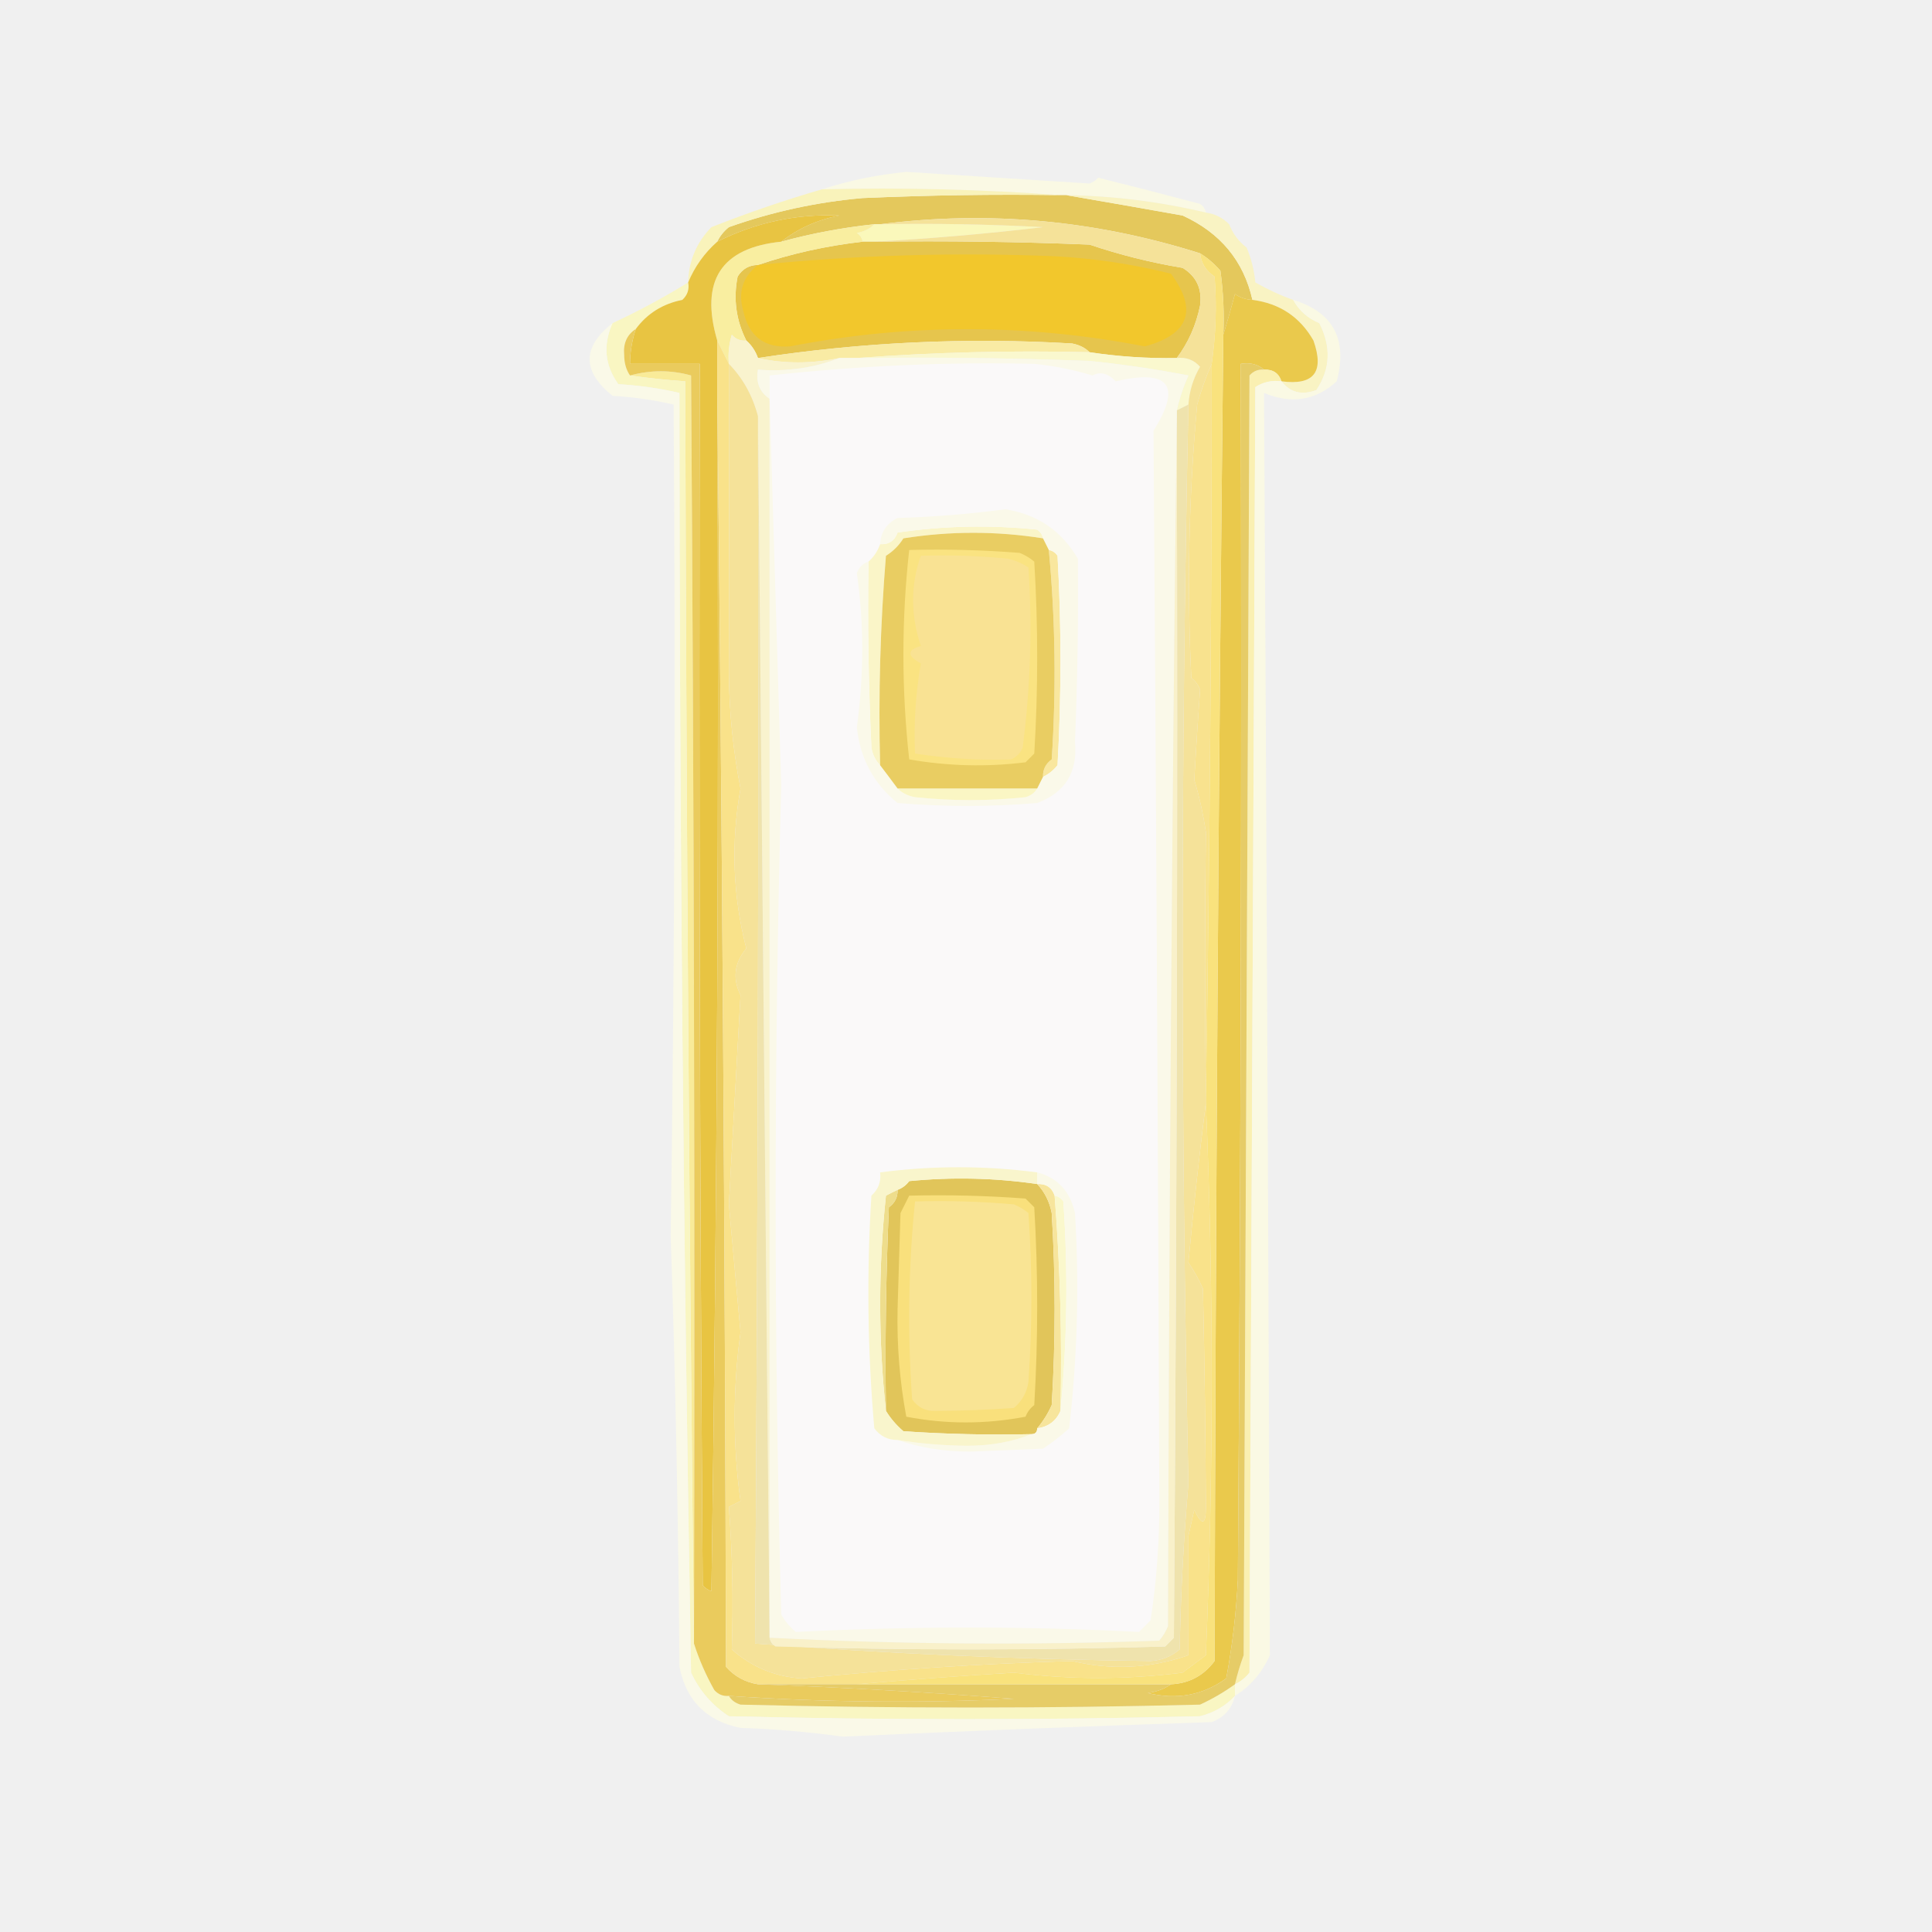
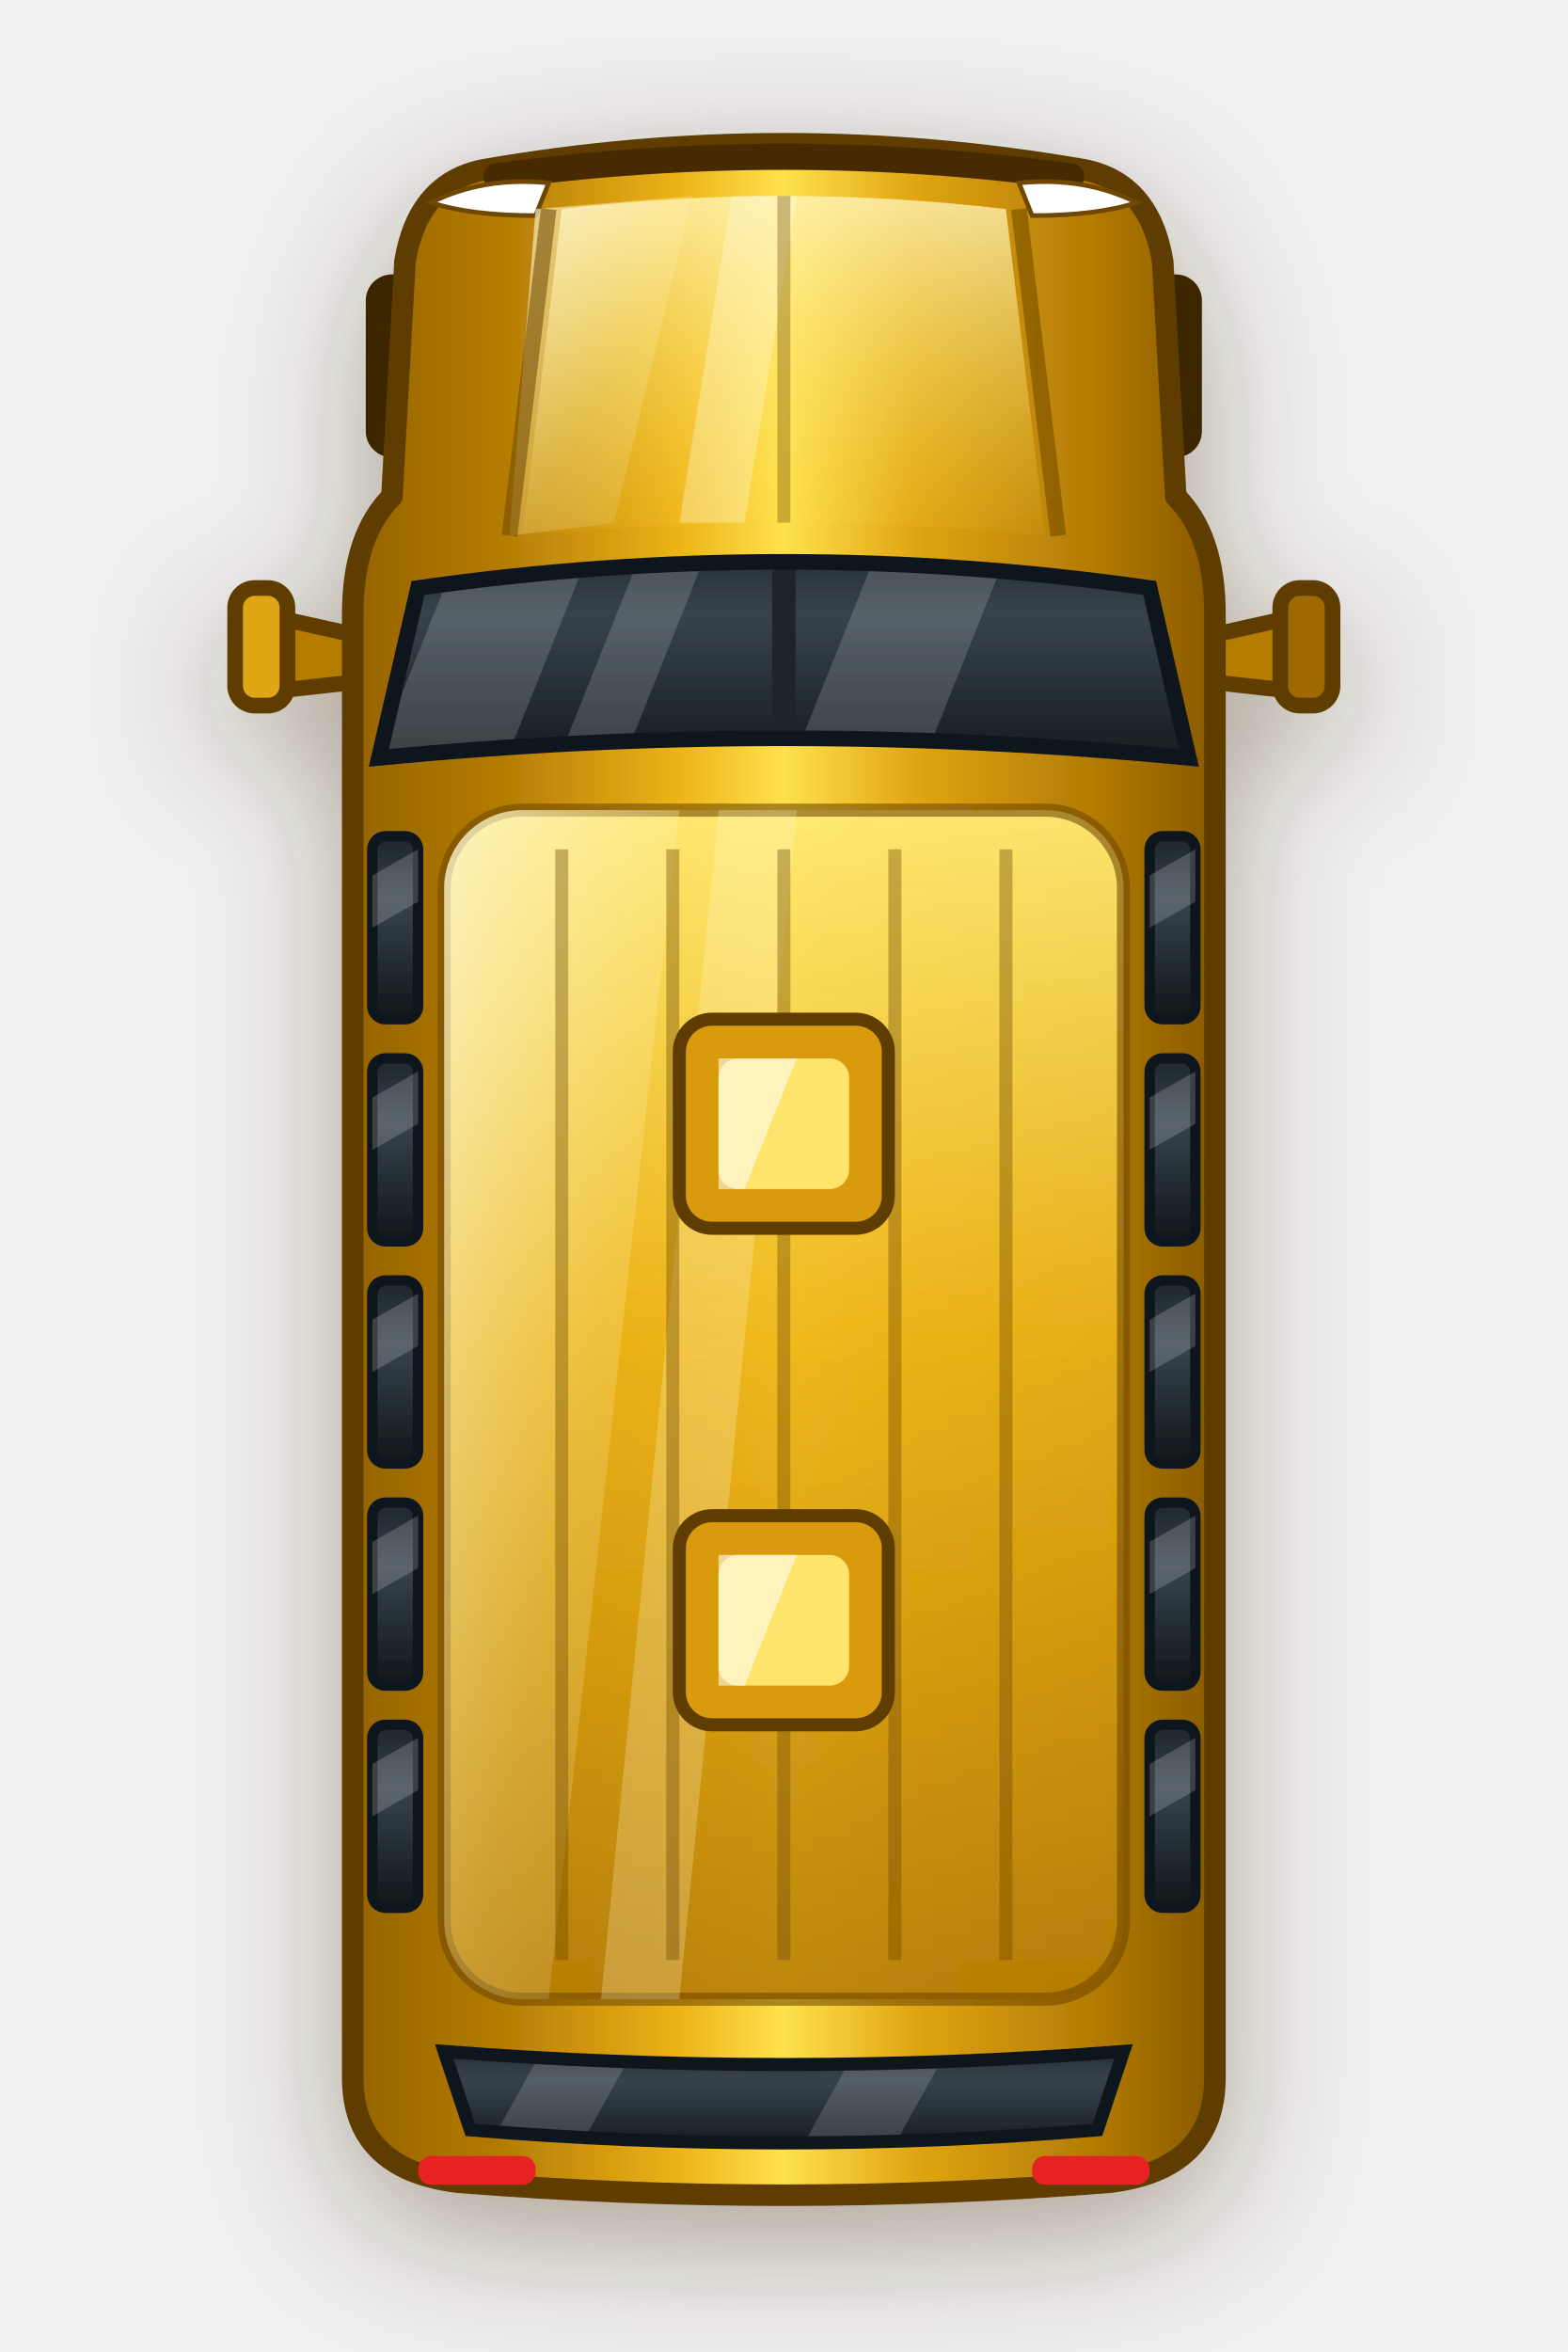
- <svg xmlns="http://www.w3.org/2000/svg" width="96mm" height="96mm" viewBox="0 0 96 96" version="1.1" id="svg1">
-   <defs id="defs1" />
-   <g id="layer1">
-     <g id="g2" style="clip-rule:evenodd;fill-rule:evenodd;image-rendering:optimizeQuality;shape-rendering:geometricPrecision;text-rendering:geometricPrecision" transform="matrix(0.2890371,0,0,0.2890371,-306.1466,-3.453955)">
-       <path style="opacity:1" fill="#faf9e4" d="m 1266.5,48.5 c -7.87,-1.875 -15.87,-2.875 -24,-3 -0.33,0 -0.67,0 -1,0 -13.49,-0.996 -27.16,-1.329 -41,-1 4.63,-1.508 9.46,-2.508 14.5,-3 10.47,0.678 20.97,1.344 31.5,2 0.59,-0.209 1.09,-0.543 1.5,-1 5.81,1.444 11.65,2.944 17.5,4.5 0.56,0.383 0.89,0.883 1,1.5 z" id="path2" />
+ <svg xmlns="http://www.w3.org/2000/svg" width="120" height="180" viewBox="0 0 120 180">
+   <defs>
+     <filter id="yellowDropShadow" x="-25%" y="-20%" width="150%" height="145%">
+       <feDropShadow dx="0" dy="3" stdDeviation="5" flood-color="#3D2602" flood-opacity="0.38" />
+     </filter>
+     <linearGradient id="bodyGrad" x1="0%" y1="0%" x2="100%" y2="0%">
+       <stop offset="0%" stop-color="#946303" />
+       <stop offset="18%" stop-color="#B57C05" />
+       <stop offset="38%" stop-color="#EDB418" />
+       <stop offset="50%" stop-color="#FFE14D" />
+       <stop offset="65%" stop-color="#E0A612" />
+       <stop offset="85%" stop-color="#B57C05" />
+       <stop offset="100%" stop-color="#875902" />
+     </linearGradient>
+     <linearGradient id="roofGrad" x1="0%" y1="0%" x2="0%" y2="100%">
+       <stop offset="0%" stop-color="#FFEA75" stop-opacity="0.94" />
+       <stop offset="45%" stop-color="#EDB418" stop-opacity="0.88" />
+       <stop offset="100%" stop-color="#B57C05" stop-opacity="0.9" />
+     </linearGradient>
+     <linearGradient id="creamGoldSheen" x1="0%" y1="0%" x2="100%" y2="100%">
+       <stop offset="0%" stop-color="#FFFBE0" stop-opacity="0.72" />
+       <stop offset="55%" stop-color="#FFF0A6" stop-opacity="0.25" />
+       <stop offset="100%" stop-color="#FFFFFF" stop-opacity="0" />
+     </linearGradient>
+     <linearGradient id="glassGrad" x1="0%" y1="0%" x2="0%" y2="100%">
+       <stop offset="0%" stop-color="#1E262C" />
+       <stop offset="35%" stop-color="#37434D" />
+       <stop offset="70%" stop-color="#222B32" />
+       <stop offset="100%" stop-color="#11161A" />
+     </linearGradient>
+     <linearGradient id="hoodHighlight" x1="0%" y1="0%" x2="0%" y2="100%">
+       <stop offset="0%" stop-color="#FFF5BD" stop-opacity="0.78" />
+       <stop offset="100%" stop-color="#FFE14D" stop-opacity="0.06" />
+     </linearGradient>
+     <clipPath id="frontGlassClip">
+       <path d="M 32 45 Q 60 41 88 45 L 91 58 Q 60 55 29 58 Z" />
+     </clipPath>
+     <clipPath id="rearGlassClip">
+       <path d="M 34 157 Q 60 159 86 157 L 84 163 Q 60 165 36 163 Z" />
+     </clipPath>
+     <clipPath id="roofClip">
+       <rect x="34" y="62" width="52" height="91" rx="6" />
+     </clipPath>
+   </defs>
+   <g filter="url(#yellowDropShadow)">
+     <g stroke="#5E3C02" stroke-width="1.2" fill="#B57C05">
+       <path d="M 29 49 L 20 47 L 20 53 L 29 52 Z" />
+       <rect x="18" y="45" width="4" height="9" rx="1.5" fill="#E0A612" />
+       <path d="M 91 49 L 100 47 L 100 53 L 91 52 Z" />
+       <rect x="98" y="45" width="4" height="9" rx="1.5" fill="#9E6A04" />
    </g>
-     <g id="g5" style="clip-rule:evenodd;fill-rule:evenodd;image-rendering:optimizeQuality;shape-rendering:geometricPrecision;text-rendering:geometricPrecision" transform="matrix(0.2890371,0,0,0.2890371,-306.1466,-3.453955)">
-       <path style="opacity:1" fill="#e4c85c" d="m 1241.5,45.5 c 0.33,0 0.67,0 1,0 6.55,1.124 13.21,2.291 20,3.5 6.5,2.976 10.5,7.809 12,14.5 -1.08,-0.039 -2.08,-0.373 -3,-1 -0.67,2.469 -1.33,4.802 -2,7 0.17,-3.682 0,-7.348 -0.5,-11 -1.04,-1.21 -2.21,-2.21 -3.5,-3 -18.08,-5.721 -36.42,-7.387 -55,-5 -0.33,0 -0.67,0 -1,0 -5.42,0.57 -10.76,1.57 -16,3 2.87,-2.261 6.2,-3.761 10,-4.5 -7.39,-0.308 -14.39,1.192 -21,4.5 0.45,-0.958 1.12,-1.792 2,-2.5 7.45,-2.646 15.11,-4.312 23,-5 11.33,-0.5 22.66,-0.666 34,-0.5 z" id="path5" />
+     <rect x="28" y="21" width="4" height="14" rx="2" fill="#3B2501" />
+     <rect x="88" y="21" width="4" height="14" rx="2" fill="#3B2501" />
+     <path d="       M 37 13       Q 60 9 83 13       Q 88 14 89 20       L 90 38       Q 93 41 93 47       L 93 159       Q 93 166 85 167       Q 60 169 35 167       Q 27 166 27 159       L 27 47       Q 27 41 30 38       L 31 20       Q 32 14 37 13       Z" fill="url(#bodyGrad)" stroke="#5E3C02" stroke-width="1.65" stroke-linejoin="round" />
+     <path d="M 38 13.5 Q 60 10.5 82 13.5" fill="none" stroke="#472C01" stroke-width="2" stroke-linecap="round" />
+     <path d="M 33 15.5 Q 37 13.5 42 14 L 41 16.5 Q 36 16.5 33 15.5 Z" fill="#FFFFFF" stroke="#6E4702" stroke-width="0.35" />
+     <path d="M 87 15.5 Q 83 13.5 78 14 L 79 16.5 Q 84 16.5 87 15.5 Z" fill="#FFFFFF" stroke="#6E4702" stroke-width="0.35" />
+     <path d="M 43 16 Q 60 14 77 16 L 80 41 Q 60 39 40 41 Z" fill="url(#hoodHighlight)" />
+     <polygon points="41,16 53,15 47,40 39,41" fill="url(#creamGoldSheen)" />
+     <polygon points="56,15 61,15 57,40 52,40" fill="#FFFCE6" fill-opacity="0.32" />
+     <path d="M 42 16 L 39 41" stroke="#6E4702" stroke-opacity="0.55" stroke-width="1.2" fill="none" />
+     <path d="M 78 16 L 81 41" stroke="#6E4702" stroke-opacity="0.55" stroke-width="1.2" fill="none" />
+     <line x1="60" y1="15" x2="60" y2="40" stroke="#6E4702" stroke-opacity="0.35" stroke-width="1" />
+     <g clip-path="url(#frontGlassClip)">
+       <rect x="28" y="40" width="64" height="20" fill="url(#glassGrad)" />
+       <polygon points="36,40 46,40 38,60 28,60" fill="#FFFFFF" fill-opacity="0.16" />
+       <polygon points="50,40 55,40 47,60 42,60" fill="#FFFFFF" fill-opacity="0.16" />
+       <polygon points="68,40 78,40 70,60 60,60" fill="#FFFFFF" fill-opacity="0.16" />
+       <line x1="60" y1="41" x2="60" y2="58" stroke="#1E262C" stroke-width="1.8" />
    </g>
-     <g id="g7" style="clip-rule:evenodd;fill-rule:evenodd;image-rendering:optimizeQuality;shape-rendering:geometricPrecision;text-rendering:geometricPrecision" transform="matrix(0.2890371,0,0,0.2890371,-306.1466,-3.453955)">
-       <path style="opacity:1" fill="#f9f3bb" d="m 1200.5,44.5 c 13.84,-0.329 27.51,0.004 41,1 -11.34,-0.167 -22.67,1e-4 -34,0.5 -7.89,0.688 -15.55,2.354 -23,5 -0.88,0.708 -1.55,1.542 -2,2.5 -2.21,1.955 -3.87,4.288 -5,7 0.09,-3.682 1.42,-6.849 4,-9.5 6.36,-2.509 12.7,-4.676 19,-6.5 z" id="path7" />
+     <path d="M 32 45 Q 60 41 88 45 L 91 58 Q 60 55 29 58 Z" fill="none" stroke="#11161A" stroke-width="1.2" />
+     <rect x="34" y="62" width="52" height="91" rx="6" fill="url(#roofGrad)" stroke="#6E4702" stroke-opacity="0.58" stroke-width="1" />
+     <g clip-path="url(#roofClip)">
+       <polygon points="34,62 52,62 42,153 34,153" fill="url(#creamGoldSheen)" />
+       <polygon points="55,62 61,62 52,153 46,153" fill="#FFF9D6" fill-opacity="0.25" />
    </g>
-     <g id="g8" style="clip-rule:evenodd;fill-rule:evenodd;image-rendering:optimizeQuality;shape-rendering:geometricPrecision;text-rendering:geometricPrecision" transform="matrix(0.2890371,0,0,0.2890371,-306.1466,-3.453955)">
-       <path style="opacity:1" fill="#faf8bb" d="m 1209.5,50.5 c 0.33,0 0.67,0 1,0 9.34,-0.167 18.67,2e-4 28,0.5 -9.68,1.141 -19.35,1.975 -29,2.5 -0.67,0 -1.33,0 -2,0 -0.11,-0.617 -0.44,-1.117 -1,-1.5 1.24,-0.232 2.24,-0.732 3,-1.5 z" id="path8" />
+     <g stroke="#6E4702" stroke-opacity="0.38" stroke-width="1">
+       <line x1="43" y1="65" x2="43" y2="150" />
+       <line x1="51.5" y1="65" x2="51.5" y2="150" />
+       <line x1="60" y1="65" x2="60" y2="150" />
+       <line x1="68.5" y1="65" x2="68.5" y2="150" />
+       <line x1="77" y1="65" x2="77" y2="150" />
    </g>
-     <g id="g14" style="clip-rule:evenodd;fill-rule:evenodd;image-rendering:optimizeQuality;shape-rendering:geometricPrecision;text-rendering:geometricPrecision" transform="matrix(0.2890371,0,0,0.2890371,-306.1466,-3.453955)">
-       <path style="opacity:1" fill="#e6c54d" d="m 1207.5,53.5 c 0.67,0 1.33,0 2,0 12.34,-0.167 24.67,1e-4 37,0.5 5.21,1.759 10.54,3.092 16,4 2.39,1.463 3.39,3.629 3,6.5 -0.68,3.339 -2.01,6.339 -4,9 -5.04,0.087 -10.04,-0.246 -15,-1 -0.76,-0.768 -1.76,-1.268 -3,-1.5 -18.12,-1.073 -36.12,-0.239 -54,2.5 -0.43,-1.21 -1.1,-2.209 -2,-3 -1.76,-3.477 -2.26,-7.143 -1.5,-11 0.82,-1.323 1.98,-1.989 3.5,-2 5.75,-1.952 11.75,-3.285 18,-4 z" id="path14" />
+     <rect x="52" y="78" width="16" height="16" rx="2.5" fill="#D99B0F" stroke="#5E3C02" stroke-width="1" />
+     <rect x="55" y="81" width="10" height="10" rx="1.5" fill="#FFEA75" fill-opacity="0.92" />
+     <polygon points="55,81 61,81 57,91 55,91" fill="#FFFDF0" fill-opacity="0.6" />
+     <rect x="52" y="116" width="16" height="16" rx="2.5" fill="#D99B0F" stroke="#5E3C02" stroke-width="1" />
+     <rect x="55" y="119" width="10" height="10" rx="1.5" fill="#FFEA75" fill-opacity="0.92" />
+     <polygon points="55,119 61,119 57,129 55,129" fill="#FFFDF0" fill-opacity="0.6" />
+     <g fill="url(#glassGrad)" stroke="#11161A" stroke-width="0.8">
+       <rect x="28.5" y="64" width="3.5" height="14" rx="1" />
+       <rect x="28.5" y="81" width="3.5" height="14" rx="1" />
+       <rect x="28.5" y="98" width="3.5" height="14" rx="1" />
+       <rect x="28.5" y="115" width="3.5" height="14" rx="1" />
+       <rect x="28.5" y="132" width="3.5" height="14" rx="1" />
    </g>
-     <g id="g15" style="clip-rule:evenodd;fill-rule:evenodd;image-rendering:optimizeQuality;shape-rendering:geometricPrecision;text-rendering:geometricPrecision" transform="matrix(0.2890371,0,0,0.2890371,-306.1466,-3.453955)">
-       <path style="opacity:1" fill="#f2c72c" d="m 1189.5,57.5 c 16.96,-1.699 33.96,-2.199 51,-1.5 6.77,0.358 13.43,1.358 20,3 4.63,6.254 3.13,10.421 -4.5,12.5 -20.33,-3.949 -40.66,-3.949 -61,0 -4.37,0.302 -7.03,-1.698 -8,-6 -0.98,-3.275 -0.15,-5.941 2.5,-8 z" id="path15" />
+     <g fill="#FFFFFF" fill-opacity="0.18">
+       <polygon points="28.5,67 32,65 32,69 28.5,71" />
+       <polygon points="28.5,84 32,82 32,86 28.5,88" />
+       <polygon points="28.5,101 32,99 32,103 28.5,105" />
+       <polygon points="28.5,118 32,116 32,120 28.5,122" />
+       <polygon points="28.5,135 32,133 32,137 28.5,139" />
    </g>
-     <g id="g20" style="clip-rule:evenodd;fill-rule:evenodd;image-rendering:optimizeQuality;shape-rendering:geometricPrecision;text-rendering:geometricPrecision" transform="matrix(0.2890371,0,0,0.2890371,-306.1466,-3.453955)">
-       <path style="opacity:1" fill="#f9eea0" d="m 1209.5,50.5 c -0.76,0.768 -1.76,1.268 -3,1.5 0.56,0.383 0.89,0.883 1,1.5 -6.25,0.715 -12.25,2.048 -18,4 -1.52,0.011 -2.68,0.677 -3.5,2 -0.76,3.857 -0.26,7.523 1.5,11 -1,0.086 -1.83,-0.248 -2.5,-1 -0.49,1.634 -0.66,3.301 -0.5,5 -0.67,-1.333 -1.33,-2.667 -2,-4 -3.01,-10.284 0.66,-15.95 11,-17 5.24,-1.43 10.58,-2.43 16,-3 z" id="path20" />
+     <g fill="url(#glassGrad)" stroke="#11161A" stroke-width="0.8">
+       <rect x="88" y="64" width="3.5" height="14" rx="1" />
+       <rect x="88" y="81" width="3.5" height="14" rx="1" />
+       <rect x="88" y="98" width="3.5" height="14" rx="1" />
+       <rect x="88" y="115" width="3.5" height="14" rx="1" />
+       <rect x="88" y="132" width="3.5" height="14" rx="1" />
    </g>
-     <g id="g23" style="clip-rule:evenodd;fill-rule:evenodd;image-rendering:optimizeQuality;shape-rendering:geometricPrecision;text-rendering:geometricPrecision" transform="matrix(0.2890371,0,0,0.2890371,-306.1466,-3.453955)">
-       <path style="opacity:1" fill="#f9f3c3" d="m 1242.5,45.5 c 8.13,0.125 16.13,1.125 24,3 1.54,0.203 2.88,0.87 4,2 0.65,1.649 1.65,2.982 3,4 0.81,1.923 1.31,3.923 1.5,6 2.17,1.232 4.33,2.232 6.5,3 1.01,1.839 2.51,3.172 4.5,4 2.07,4.047 1.91,7.88 -0.5,11.5 -2.49,0.941 -4.49,0.441 -6,-1.5 5.57,0.747 7.4,-1.587 5.5,-7 -2.31,-4.056 -5.81,-6.389 -10.5,-7 -1.5,-6.691 -5.5,-11.524 -12,-14.5 -6.79,-1.209 -13.45,-2.376 -20,-3.5 z" id="path23" />
+     <g fill="#FFFFFF" fill-opacity="0.18">
+       <polygon points="88,67 91.5,65 91.5,69 88,71" />
+       <polygon points="88,84 91.5,82 91.5,86 88,88" />
+       <polygon points="88,101 91.5,99 91.5,103 88,105" />
+       <polygon points="88,118 91.5,116 91.5,120 88,122" />
+       <polygon points="88,135 91.5,133 91.5,137 88,139" />
    </g>
-     <g id="g27" style="clip-rule:evenodd;fill-rule:evenodd;image-rendering:optimizeQuality;shape-rendering:geometricPrecision;text-rendering:geometricPrecision" transform="matrix(0.2890371,0,0,0.2890371,-306.1466,-3.453955)">
-       <path style="opacity:1" fill="#f9eba4" d="m 1246.5,72.5 c -13.51,-0.329 -26.84,0.004 -40,1 -1,0 -2,0 -3,0 -4.83,0.999 -9.49,0.999 -14,0 17.88,-2.739 35.88,-3.573 54,-2.5 1.24,0.232 2.24,0.732 3,1.5 z" id="path27" />
+     <g clip-path="url(#rearGlassClip)">
+       <rect x="33" y="156" width="54" height="9" fill="url(#glassGrad)" />
+       <polygon points="42,156 49,156 44,165 37,165" fill="#FFFFFF" fill-opacity="0.15" />
+       <polygon points="66,156 73,156 68,165 61,165" fill="#FFFFFF" fill-opacity="0.15" />
    </g>
-     <g id="g28" style="clip-rule:evenodd;fill-rule:evenodd;image-rendering:optimizeQuality;shape-rendering:geometricPrecision;text-rendering:geometricPrecision" transform="matrix(0.2890371,0,0,0.2890371,-306.1466,-3.453955)">
-       <path style="opacity:1" fill="#faf8ce" d="m 1206.5,73.5 c 13.16,-0.996 26.49,-1.329 40,-1 4.96,0.754 9.96,1.087 15,1 1.6,-0.188 2.94,0.312 4,1.5 -1.17,2.006 -1.84,4.173 -2,6.5 -0.67,0.333 -1.33,0.667 -2,1 0.46,-2.05 1.13,-4.05 2,-6 -5.63,-1.088 -11.29,-1.921 -17,-2.5 -13.33,-0.5 -26.66,-0.667 -40,-0.5 z" id="path28" />
-     </g>
-     <g id="g31" style="clip-rule:evenodd;fill-rule:evenodd;image-rendering:optimizeQuality;shape-rendering:geometricPrecision;text-rendering:geometricPrecision" transform="matrix(0.2890371,0,0,0.2890371,-306.1466,-3.453955)">
-       <path style="opacity:1" fill="#f9eb99" d="m 1178.5,294.5 c -0.83,-72.166 -1.33,-144.499 -1.5,-217 -3.26,-0.225 -6.42,-0.558 -9.5,-1 3.56,-0.966 7.06,-0.966 10.5,0 0.5,72.666 0.67,145.333 0.5,218 z" id="path31" />
-     </g>
-     <g id="g49" style="clip-rule:evenodd;fill-rule:evenodd;image-rendering:optimizeQuality;shape-rendering:geometricPrecision;text-rendering:geometricPrecision" transform="matrix(0.2890371,0,0,0.2890371,-306.1466,-3.453955)">
-       <path style="opacity:1" fill="#f9f6c2" d="m 1177.5,60.5 c 0.22,1.175 -0.11,2.175 -1,3 -3.37,0.679 -6.04,2.345 -8,5 -1.53,0.992 -2.19,2.492 -2,4.5 0.01,1.385 0.35,2.551 1,3.5 3.08,0.442 6.24,0.775 9.5,1 0.17,72.501 0.67,144.834 1.5,217 0.88,2.762 2.05,5.429 3.5,8 0.67,0.752 1.5,1.086 2.5,1 0.42,0.722 1.08,1.222 2,1.5 26.33,0.667 52.67,0.667 79,0 2.14,-0.985 4.14,-2.152 6,-3.5 0,0.667 0,1.333 0,2 -1.57,1.706 -3.57,2.873 -6,3.5 -27,0.667 -54,0.667 -81,0 -2.88,-1.884 -5.05,-4.384 -6.5,-7.5 -1.32,-73.276 -1.99,-146.61 -2,-220 -3.41,-0.793 -6.91,-1.293 -10.5,-1.5 -2.34,-3.231 -2.67,-6.731 -1,-10.5 4.45,-2.061 8.79,-4.395 13,-7 z" id="path49" />
-     </g>
-     <g id="g55" style="clip-rule:evenodd;fill-rule:evenodd;image-rendering:optimizeQuality;shape-rendering:geometricPrecision;text-rendering:geometricPrecision" transform="matrix(0.2890371,0,0,0.2890371,-306.1466,-3.453955)">
-       <path style="opacity:1" fill="#f8e28e" d="m 1267.5,74.5 c 0,41.963 -0.33,83.963 -1,126 -0.2,-15.233 -0.2,-30.399 0,-45.5 -0.46,-3.085 -1.12,-6.085 -2,-9 0.3,-5.137 0.63,-10.303 1,-15.5 -0.31,-0.808 -0.81,-1.475 -1.5,-2 -0.77,-15.691 -0.44,-31.357 1,-47 0.7,-2.504 1.53,-4.837 2.5,-7 z" id="path55" />
-     </g>
-     <g id="g79" style="clip-rule:evenodd;fill-rule:evenodd;image-rendering:optimizeQuality;shape-rendering:geometricPrecision;text-rendering:geometricPrecision" transform="matrix(0.2890371,0,0,0.2890371,-306.1466,-3.453955)">
-       <path style="opacity:1" fill="#e8c442" d="m 1193.5,53.5 c -10.34,1.05 -14.01,6.716 -11,17 0,3 0,6 0,9 0.33,68.67 0,137.337 -1,206 -0.59,-0.209 -1.09,-0.543 -1.5,-1 -0.5,-69.999 -0.67,-139.999 -0.5,-210 -4,0 -8,0 -12,0 0.02,-2.065 0.35,-4.065 1,-6 1.96,-2.655 4.63,-4.321 8,-5 0.89,-0.825 1.22,-1.825 1,-3 1.13,-2.712 2.79,-5.045 5,-7 6.61,-3.308 13.61,-4.808 21,-4.5 -3.8,0.739 -7.13,2.239 -10,4.5 z" id="path79" />
-     </g>
-     <g id="g113" style="clip-rule:evenodd;fill-rule:evenodd;image-rendering:optimizeQuality;shape-rendering:geometricPrecision;text-rendering:geometricPrecision" transform="matrix(0.2890371,0,0,0.2890371,-306.1466,-3.453955)">
-       <path style="opacity:1" fill="#eacb5d" d="m 1168.5,68.5 c -0.65,1.935 -0.98,3.935 -1,6 4,0 8,0 12,0 -0.17,70.001 0,140.001 0.5,210 0.41,0.457 0.91,0.791 1.5,1 1,-68.663 1.33,-137.33 1,-206 0.83,72.832 1.33,145.832 1.5,219 1.49,1.66 3.32,2.66 5.5,3 14.59,0.533 29.25,1.366 44,2.5 -16.36,0.773 -32.69,0.607 -49,-0.5 -1,0.086 -1.83,-0.248 -2.5,-1 -1.45,-2.571 -2.62,-5.238 -3.5,-8 0.17,-72.667 0,-145.334 -0.5,-218 -3.44,-0.966 -6.94,-0.966 -10.5,0 -0.65,-0.949 -0.99,-2.115 -1,-3.5 -0.19,-2.008 0.47,-3.508 2,-4.5 z" id="path113" />
-     </g>
-     <g id="g117" style="clip-rule:evenodd;fill-rule:evenodd;image-rendering:optimizeQuality;shape-rendering:geometricPrecision;text-rendering:geometricPrecision" transform="matrix(0.2890371,0,0,0.2890371,-306.1466,-3.453955)">
-       <path style="opacity:1" fill="#eac94c" d="m 1274.5,63.5 c 4.69,0.611 8.19,2.944 10.5,7 1.9,5.413 0.07,7.747 -5.5,7 -0.47,-1.406 -1.47,-2.073 -3,-2 -1.07,-0.934 -2.4,-1.268 -4,-1 0.17,69.667 0,139.334 -0.5,209 -0.28,5.716 -0.95,11.383 -2,17 -4.02,2.893 -8.52,3.726 -13.5,2.5 1.56,-0.21 2.89,-0.71 4,-1.5 3.12,-0.142 5.62,-1.476 7.5,-4 0.17,-76.168 0.67,-152.168 1.5,-228 0.67,-2.198 1.33,-4.531 2,-7 0.92,0.627 1.92,0.961 3,1 z" id="path117" />
-     </g>
-     <g id="g123" style="clip-rule:evenodd;fill-rule:evenodd;image-rendering:optimizeQuality;shape-rendering:geometricPrecision;text-rendering:geometricPrecision" transform="matrix(0.2890371,0,0,0.2890371,-306.1466,-3.453955)">
-       <path style="opacity:1" fill="#faf9e8" d="m 1164.5,67.5 c -1.67,3.769 -1.34,7.269 1,10.5 3.59,0.207 7.09,0.707 10.5,1.5 0.01,73.39 0.68,146.724 2,220 1.45,3.116 3.62,5.616 6.5,7.5 27,0.667 54,0.667 81,0 2.43,-0.627 4.43,-1.794 6,-3.5 -0.52,2.208 -1.86,3.708 -4,4.5 -21.23,0.708 -42.4,1.542 -63.5,2.5 -5.75,-0.81 -11.58,-1.31 -17.5,-1.5 -5.83,-1.167 -9.33,-4.667 -10.5,-10.5 -0.18,-24.709 -0.68,-49.376 -1.5,-74 0.67,-47.426 0.83,-95.093 0.5,-143 -3.41,-0.793 -6.91,-1.293 -10.5,-1.5 -5.25,-4.211 -5.25,-8.377 0,-12.5 z" id="path123" />
-     </g>
-     <g id="g125" style="clip-rule:evenodd;fill-rule:evenodd;image-rendering:optimizeQuality;shape-rendering:geometricPrecision;text-rendering:geometricPrecision" transform="matrix(0.2890371,0,0,0.2890371,-306.1466,-3.453955)">
-       <path style="opacity:1" fill="#f9e28a" d="m 1182.5,70.5 c 0.67,1.333 1.33,2.667 2,4 0.02,17.831 0.02,35.665 0,53.5 0.08,6.608 0.75,13.108 2,19.5 -1.66,9.294 -1.33,18.461 1,27.5 -2.07,2.513 -2.4,5.179 -1,8 -0.67,12 -1.33,24 -2,36 0.67,7.333 1.33,14.667 2,22 -1.33,9.667 -1.33,19.333 0,29 -0.67,0.333 -1.33,0.667 -2,1 0.61,7.985 0.78,16.152 0.5,24.5 3.41,3.028 7.41,4.695 12,5 15.46,-1.545 30.96,-2.545 46.5,-3 6.81,1.612 13.48,1.278 20,-1 0.02,-6.612 0.02,-13.445 0,-20.5 0.33,-1.5 0.67,-3 1,-4.5 1.34,2.821 2.01,2.654 2,-0.5 -0.06,-12.169 -0.22,-24.669 -0.5,-37.5 -0.71,-1.581 -1.54,-3.081 -2.5,-4.5 0.85,-9.185 1.85,-18.351 3,-27.5 1.33,31.539 1.33,63.206 0,95 -1.33,1 -2.67,2 -4,3 -9.67,1.227 -19.33,1.227 -29,0 -9.16,0.553 -18.16,1.22 -27,2 -5.67,0 -11.33,0 -17,0 -2.18,-0.34 -4.01,-1.34 -5.5,-3 -0.17,-73.168 -0.67,-146.168 -1.5,-219 0,-3 0,-6 0,-9 z" id="path125" />
-     </g>
-     <g id="g150" style="clip-rule:evenodd;fill-rule:evenodd;image-rendering:optimizeQuality;shape-rendering:geometricPrecision;text-rendering:geometricPrecision" transform="matrix(0.2890371,0,0,0.2890371,-306.1466,-3.453955)">
-       <path style="opacity:1" fill="#f9f3ce" d="m 1187.5,70.5 c 0.9,0.79 1.57,1.79 2,3 4.51,0.999 9.17,0.999 14,0 -4.38,1.71 -9.05,2.377 -14,2 -0.38,2.198 0.29,3.865 2,5 0,71 0,142 0,213 -0.67,-70 -1.33,-140 -2,-210 -0.93,-3.552 -2.6,-6.552 -5,-9 -0.16,-1.699 0.01,-3.366 0.5,-5 0.67,0.752 1.5,1.086 2.5,1 z" id="path150" />
-     </g>
-     <g id="g181" style="clip-rule:evenodd;fill-rule:evenodd;image-rendering:optimizeQuality;shape-rendering:geometricPrecision;text-rendering:geometricPrecision" transform="matrix(0.2890371,0,0,0.2890371,-306.1466,-3.453955)">
-       <path style="opacity:1" fill="#faf0b2" d="m 1276.5,75.5 c 1.53,-0.073 2.53,0.594 3,2 -1.64,-0.213 -3.14,0.12 -4.5,1 -0.33,73.667 -0.67,147.333 -1,221 -0.71,0.881 -1.54,1.547 -2.5,2 0.39,-1.679 0.89,-3.346 1.5,-5 0.33,-73.333 0.67,-146.667 1,-220 0.67,-0.752 1.5,-1.086 2.5,-1 z" id="path181" />
-     </g>
-     <g id="g191" style="clip-rule:evenodd;fill-rule:evenodd;image-rendering:optimizeQuality;shape-rendering:geometricPrecision;text-rendering:geometricPrecision" transform="matrix(0.2890371,0,0,0.2890371,-306.1466,-3.453955)">
-       <path style="opacity:1" fill="#f5e299" d="m 1210.5,50.5 c 18.58,-2.387 36.92,-0.721 55,5 0.19,1.696 1.02,3.029 2.5,4 0.39,5.011 0.22,10.011 -0.5,15 -0.97,2.163 -1.8,4.496 -2.5,7 -1.44,15.643 -1.77,31.309 -1,47 0.69,0.525 1.19,1.192 1.5,2 -0.37,5.197 -0.7,10.363 -1,15.5 0.88,2.915 1.54,5.915 2,9 -0.2,15.101 -0.2,30.267 0,45.5 0,0.333 0,0.667 0,1 -1.15,9.149 -2.15,18.315 -3,27.5 0.96,1.419 1.79,2.919 2.5,4.5 0.28,12.831 0.44,25.331 0.5,37.5 0.01,3.154 -0.66,3.321 -2,0.5 -0.33,1.5 -0.67,3 -1,4.5 0.02,7.055 0.02,13.888 0,20.5 -6.52,2.278 -13.19,2.612 -20,1 -15.54,0.455 -31.04,1.455 -46.5,3 -4.59,-0.305 -8.59,-1.972 -12,-5 0.28,-8.348 0.11,-16.515 -0.5,-24.5 0.67,-0.333 1.33,-0.667 2,-1 -1.33,-9.667 -1.33,-19.333 0,-29 -0.67,-7.333 -1.33,-14.667 -2,-22 0.67,-12 1.33,-24 2,-36 -1.4,-2.821 -1.07,-5.487 1,-8 -2.33,-9.039 -2.66,-18.206 -1,-27.5 -1.25,-6.392 -1.92,-12.892 -2,-19.5 0.02,-17.835 0.02,-35.669 0,-53.5 2.4,2.448 4.07,5.448 5,9 0.15,70.362 -0.02,140.695 -0.5,211 22.67,1.719 45.34,2.719 68,3 1.9,-0.115 3.56,-0.782 5,-2 0.18,-9.577 0.68,-19.077 1.5,-28.5 -1.33,-61.804 -1.33,-123.637 0,-185.5 0.16,-2.327 0.83,-4.494 2,-6.5 -1.06,-1.188 -2.4,-1.688 -4,-1.5 1.99,-2.661 3.32,-5.661 4,-9 0.39,-2.871 -0.61,-5.037 -3,-6.5 -5.46,-0.908 -10.79,-2.241 -16,-4 -12.33,-0.5 -24.66,-0.666 -37,-0.5 9.65,-0.525 19.32,-1.359 29,-2.5 -9.33,-0.5 -18.66,-0.666 -28,-0.5 z" id="path191" />
-     </g>
-     <g id="g200" style="clip-rule:evenodd;fill-rule:evenodd;image-rendering:optimizeQuality;shape-rendering:geometricPrecision;text-rendering:geometricPrecision" transform="matrix(0.2890371,0,0,0.2890371,-306.1466,-3.453955)">
-       <path style="opacity:1" fill="#faf9e4" d="m 1281.5,63.5 c 6.9,2.12 9.4,6.787 7.5,14 -3.63,3.306 -7.79,3.973 -12.5,2 0.41,72.036 0.74,144.369 1,217 -1.3,2.967 -3.3,5.301 -6,7 0,-0.667 0,-1.333 0,-2 0.96,-0.453 1.79,-1.119 2.5,-2 0.33,-73.667 0.67,-147.333 1,-221 1.36,-0.88 2.86,-1.214 4.5,-1 1.51,1.941 3.51,2.441 6,1.5 2.41,-3.619 2.57,-7.453 0.5,-11.5 -1.99,-0.828 -3.49,-2.161 -4.5,-4 z" id="path200" />
-     </g>
-     <g id="g211" style="clip-rule:evenodd;fill-rule:evenodd;image-rendering:optimizeQuality;shape-rendering:geometricPrecision;text-rendering:geometricPrecision" transform="matrix(0.2890371,0,0,0.2890371,-306.1466,-3.453955)">
-       <path style="opacity:1" fill="#e6cc67" d="m 1276.5,75.5 c -1,-0.086 -1.83,0.248 -2.5,1 -0.33,73.333 -0.67,146.667 -1,220 -0.61,1.654 -1.11,3.321 -1.5,5 -1.86,1.348 -3.86,2.515 -6,3.5 -26.33,0.667 -52.67,0.667 -79,0 -0.92,-0.278 -1.58,-0.778 -2,-1.5 16.31,1.107 32.64,1.273 49,0.5 -14.75,-1.134 -29.41,-1.967 -44,-2.5 5.67,0 11.33,0 17,0 18,0 36,0 54,0 -1.11,0.79 -2.44,1.29 -4,1.5 4.98,1.226 9.48,0.393 13.5,-2.5 1.05,-5.617 1.72,-11.284 2,-17 0.5,-69.666 0.67,-139.333 0.5,-209 1.6,-0.268 2.93,0.066 4,1 z" id="path211" />
-     </g>
-     <g id="g242" style="clip-rule:evenodd;fill-rule:evenodd;image-rendering:optimizeQuality;shape-rendering:geometricPrecision;text-rendering:geometricPrecision" transform="matrix(0.2890371,0,0,0.2890371,-306.1466,-3.453955)">
-       <path style="opacity:1" fill="#efe3ad" d="m 1263.5,81.5 c -1.33,61.863 -1.33,123.696 0,185.5 -0.82,9.423 -1.32,18.923 -1.5,28.5 -1.44,1.218 -3.1,1.885 -5,2 -22.66,-0.281 -45.33,-1.281 -68,-3 0.48,-70.305 0.65,-140.638 0.5,-211 0.67,70 1.33,140 2,210 0.11,0.617 0.44,1.117 1,1.5 22.33,0.667 44.67,0.667 67,0 0.5,-0.5 1,-1 1.5,-1.5 0.5,-69.999 0.67,-139.999 0.5,-210 0,-0.333 0,-0.667 0,-1 0.67,-0.333 1.33,-0.667 2,-1 z" id="path242" />
-     </g>
-     <g id="g251" style="clip-rule:evenodd;fill-rule:evenodd;image-rendering:optimizeQuality;shape-rendering:geometricPrecision;text-rendering:geometricPrecision" transform="matrix(0.2890371,0,0,0.2890371,-306.1466,-3.453955)">
-       <path style="opacity:1" fill="#faf9e9" d="m 1203.5,73.5 c 1,0 2,0 3,0 13.34,-0.167 26.67,1e-4 40,0.5 5.71,0.579 11.37,1.412 17,2.5 -0.87,1.95 -1.54,3.95 -2,6 0,0.333 0,0.667 0,1 -0.83,69.165 -1.33,138.499 -1.5,208 -0.37,0.916 -0.87,1.75 -1.5,2.5 -22.36,0.801 -44.7,0.635 -67,-0.5 0,-71 0,-142 0,-213 -1.71,-1.135 -2.38,-2.802 -2,-5 4.95,0.377 9.62,-0.289 14,-2 z" id="path251" />
-     </g>
-     <g id="g252" style="clip-rule:evenodd;fill-rule:evenodd;image-rendering:optimizeQuality;shape-rendering:geometricPrecision;text-rendering:geometricPrecision" transform="matrix(0.2890371,0,0,0.2890371,-306.1466,-3.453955)">
-       <path style="opacity:1" fill="#faf9f9" d="m 1191.5,80.5 c 0,-1.333 0,-2.667 0,-4 15.42,-1.683 30.59,-2.349 45.5,-2 3.44,0.349 6.77,1.016 10,2 1.34,-0.714 2.68,-0.38 4,1 9.22,-2.133 11.39,0.701 6.5,8.5 0.44,61.54 0.78,122.873 1,184 0.03,6.879 -0.47,13.712 -1.5,20.5 -0.67,0.667 -1.33,1.333 -2,2 -19.18,-0.995 -38.85,-0.995 -59,0 -1.02,-0.854 -1.86,-1.854 -2.5,-3 -1.28,-47.373 -1.28,-94.873 0,-142.5 -0.66,-22.264 -1.33,-44.431 -2,-66.5 z" id="path252" />
-     </g>
-     <g id="g253" style="clip-rule:evenodd;fill-rule:evenodd;image-rendering:optimizeQuality;shape-rendering:geometricPrecision;text-rendering:geometricPrecision" transform="matrix(0.2890371,0,0,0.2890371,-306.1466,-3.453955)">
-       <path style="opacity:1" fill="#e1c55a" d="m 1237.5,215.5 c 1.3,1.382 2.13,3.048 2.5,5 0.67,11 0.67,22 0,33 -0.66,1.484 -1.5,2.817 -2.5,4 0,0.667 -0.33,1 -1,1 -7.34,0.166 -14.67,0 -22,-0.5 -1.21,-1.039 -2.21,-2.206 -3,-3.5 -0.17,-11.671 0,-23.338 0.5,-35 1.04,-0.744 1.54,-1.744 1.5,-3 0.79,-0.283 1.46,-0.783 2,-1.5 7.37,-0.726 14.7,-0.559 22,0.5 z" id="path253" />
-     </g>
-     <g id="g254" style="clip-rule:evenodd;fill-rule:evenodd;image-rendering:optimizeQuality;shape-rendering:geometricPrecision;text-rendering:geometricPrecision" transform="matrix(0.2890371,0,0,0.2890371,-306.1466,-3.453955)">
-       <path style="opacity:1" fill="#f7e59c" d="m 1237.5,215.5 c 1.53,-0.073 2.53,0.594 3,2 0.96,12.283 1.29,24.617 1,37 -0.74,1.729 -2.07,2.729 -4,3 1,-1.183 1.84,-2.516 2.5,-4 0.67,-11 0.67,-22 0,-33 -0.37,-1.952 -1.2,-3.618 -2.5,-5 z" id="path254" />
-     </g>
-     <g id="g255" style="clip-rule:evenodd;fill-rule:evenodd;image-rendering:optimizeQuality;shape-rendering:geometricPrecision;text-rendering:geometricPrecision" transform="matrix(0.2890371,0,0,0.2890371,-306.1466,-3.453955)">
-       <path style="opacity:1" fill="#eedd8c" d="m 1213.5,216.5 c 0.04,1.256 -0.46,2.256 -1.5,3 -0.5,11.662 -0.67,23.329 -0.5,35 -1.32,-12.173 -1.32,-24.506 0,-37 0.68,-0.363 1.35,-0.696 2,-1 z" id="path255" />
-     </g>
-     <g id="g256" style="clip-rule:evenodd;fill-rule:evenodd;image-rendering:optimizeQuality;shape-rendering:geometricPrecision;text-rendering:geometricPrecision" transform="matrix(0.2890371,0,0,0.2890371,-306.1466,-3.453955)">
-       <path style="opacity:1" fill="#faf8cc" d="m 1240.5,217.5 c 0.62,0.111 1.12,0.444 1.5,1 0.83,12.174 0.66,24.174 -0.5,36 0.29,-12.383 -0.04,-24.717 -1,-37 z" id="path256" />
-     </g>
-     <g id="g257" style="clip-rule:evenodd;fill-rule:evenodd;image-rendering:optimizeQuality;shape-rendering:geometricPrecision;text-rendering:geometricPrecision" transform="matrix(0.2890371,0,0,0.2890371,-306.1466,-3.453955)">
-       <path style="opacity:1" fill="#faf9e8" d="m 1237.5,213.5 c 3.49,0.897 5.66,3.23 6.5,7 0.75,12.362 0.42,24.696 -1,37 -1.41,1.287 -2.91,2.454 -4.5,3.5 -4.17,0.167 -8.33,0.333 -12.5,0.5 -4.56,-0.009 -8.72,-0.675 -12.5,-2 3.92,0.635 7.92,0.968 12,1 4.07,-0.011 7.73,-0.678 11,-2 0.67,0 1,-0.333 1,-1 1.93,-0.271 3.26,-1.271 4,-3 1.16,-11.826 1.33,-23.826 0.5,-36 -0.38,-0.556 -0.88,-0.889 -1.5,-1 -0.47,-1.406 -1.47,-2.073 -3,-2 0,-0.667 0,-1.333 0,-2 z" id="path257" />
-     </g>
-     <g id="g258" style="clip-rule:evenodd;fill-rule:evenodd;image-rendering:optimizeQuality;shape-rendering:geometricPrecision;text-rendering:geometricPrecision" transform="matrix(0.2890371,0,0,0.2890371,-306.1466,-3.453955)">
-       <path style="opacity:1" fill="#f9e07c" d="m 1215.5,217.5 c 6.67,-0.166 13.34,0 20,0.5 0.5,0.5 1,1 1.5,1.5 0.67,11.333 0.67,22.667 0,34 -0.69,0.525 -1.19,1.192 -1.5,2 -6.89,1.311 -13.72,1.311 -20.5,0 -1.13,-6.063 -1.63,-12.229 -1.5,-18.5 0.17,-5.5 0.33,-11 0.5,-16.5 0.51,-1.027 1.01,-2.027 1.5,-3 z" id="path258" />
-     </g>
-     <g id="g259" style="clip-rule:evenodd;fill-rule:evenodd;image-rendering:optimizeQuality;shape-rendering:geometricPrecision;text-rendering:geometricPrecision" transform="matrix(0.2890371,0,0,0.2890371,-306.1466,-3.453955)">
-       <path style="opacity:1" fill="#f9e494" d="m 1216.5,218.5 c 5.68,-0.166 11.34,0.001 17,0.5 0.92,0.374 1.75,0.874 2.5,1.5 0.67,9.667 0.67,19.333 0,29 -0.27,1.829 -1.11,3.329 -2.5,4.5 -4.48,0.318 -8.98,0.484 -13.5,0.5 -1.71,0.061 -3.04,-0.606 -4,-2 -0.81,-11.409 -0.64,-22.743 0.5,-34 z" id="path259" />
-     </g>
-     <g id="g260" style="clip-rule:evenodd;fill-rule:evenodd;image-rendering:optimizeQuality;shape-rendering:geometricPrecision;text-rendering:geometricPrecision" transform="matrix(0.2890371,0,0,0.2890371,-306.1466,-3.453955)">
-       <path style="opacity:1" fill="#f9f5cc" d="m 1237.5,213.5 c 0,0.667 0,1.333 0,2 -7.3,-1.059 -14.63,-1.226 -22,-0.5 -0.54,0.717 -1.21,1.217 -2,1.5 -0.65,0.304 -1.32,0.637 -2,1 -1.32,12.494 -1.32,24.827 0,37 0.79,1.294 1.79,2.461 3,3.5 7.33,0.5 14.66,0.666 22,0.5 -3.27,1.322 -6.93,1.989 -11,2 -4.08,-0.032 -8.08,-0.365 -12,-1 -1.64,0.02 -2.98,-0.647 -4,-2 -1.17,-13.321 -1.33,-26.654 -0.5,-40 1.19,-1.063 1.69,-2.397 1.5,-4 8.98,-1.179 17.98,-1.179 27,0 z" id="path260" />
-     </g>
-     <g id="g261" style="clip-rule:evenodd;fill-rule:evenodd;image-rendering:optimizeQuality;shape-rendering:geometricPrecision;text-rendering:geometricPrecision" transform="matrix(0.2890371,0,0,0.2890371,-306.1466,-3.453955)">
-       <path style="opacity:1" fill="#faf5c8" d="m 1238.5,104.5 c -7.97,-1.27 -15.97,-1.27 -24,0 -0.76,1.219 -1.76,2.219 -3,3 -0.98,11.949 -1.31,23.949 -1,36 -0.77,-0.763 -1.27,-1.763 -1.5,-3 -0.5,-10.661 -0.67,-21.328 -0.5,-32 0.9,-0.79 1.57,-1.79 2,-3 1.5,0.085 2.5,-0.581 3,-2 7.98,-1.165 15.98,-1.332 24,-0.5 0.56,0.383 0.89,0.883 1,1.5 z" id="path261" />
-     </g>
-     <g id="g262" style="clip-rule:evenodd;fill-rule:evenodd;image-rendering:optimizeQuality;shape-rendering:geometricPrecision;text-rendering:geometricPrecision" transform="matrix(0.2890371,0,0,0.2890371,-306.1466,-3.453955)">
-       <path style="opacity:1" fill="#f9e79e" d="m 1239.5,106.5 c 0.62,0.111 1.12,0.444 1.5,1 0.67,12 0.67,24 0,36 -0.71,0.881 -1.54,1.547 -2.5,2 -0.04,-1.256 0.46,-2.256 1.5,-3 0.79,-12.046 0.63,-24.046 -0.5,-36 z" id="path262" />
-     </g>
-     <g id="g263" style="clip-rule:evenodd;fill-rule:evenodd;image-rendering:optimizeQuality;shape-rendering:geometricPrecision;text-rendering:geometricPrecision" transform="matrix(0.2890371,0,0,0.2890371,-306.1466,-3.453955)">
-       <path style="opacity:1" fill="#faf9e9" d="m 1208.5,108.5 c -0.17,10.672 0,21.339 0.5,32 0.23,1.237 0.73,2.237 1.5,3 0.99,1.295 1.99,2.628 3,4 0.76,0.768 1.76,1.268 3,1.5 6.33,0.667 12.67,0.667 19,0 0.92,-0.278 1.58,-0.778 2,-1.5 0.33,-0.667 0.67,-1.333 1,-2 0.96,-0.453 1.79,-1.119 2.5,-2 0.67,-12 0.67,-24 0,-36 -0.38,-0.556 -0.88,-0.889 -1.5,-1 -0.33,-0.667 -0.67,-1.333 -1,-2 -0.11,-0.617 -0.44,-1.117 -1,-1.5 -8.02,-0.832 -16.02,-0.665 -24,0.5 -0.5,1.419 -1.5,2.085 -3,2 0.12,-2.082 1.12,-3.582 3,-4.5 6.25,-0.188 12.41,-0.688 18.5,-1.5 5.52,0.85 9.68,3.683 12.5,8.5 0.1,10.355 -0.07,20.855 -0.5,31.5 0.49,5.197 -1.68,8.697 -6.5,10.5 -8,0.667 -16,0.667 -24,0 -4.09,-3.299 -6.43,-7.633 -7,-13 1.23,-9.117 1.23,-17.95 0,-26.5 0.36,-1.022 1.02,-1.689 2,-2 z" id="path263" />
-     </g>
-     <g id="g264" style="clip-rule:evenodd;fill-rule:evenodd;image-rendering:optimizeQuality;shape-rendering:geometricPrecision;text-rendering:geometricPrecision" transform="matrix(0.2890371,0,0,0.2890371,-306.1466,-3.453955)">
-       <path style="opacity:1" fill="#faf6c4" d="m 1213.5,147.5 c 8,0 16,0 24,0 -0.42,0.722 -1.08,1.222 -2,1.5 -6.33,0.667 -12.67,0.667 -19,0 -1.24,-0.232 -2.24,-0.732 -3,-1.5 z" id="path264" />
-     </g>
-     <g id="g265" style="clip-rule:evenodd;fill-rule:evenodd;image-rendering:optimizeQuality;shape-rendering:geometricPrecision;text-rendering:geometricPrecision" transform="matrix(0.2890371,0,0,0.2890371,-306.1466,-3.453955)">
-       <path style="opacity:1" fill="#e9cd62" d="m 1238.5,104.5 c 0.33,0.667 0.67,1.333 1,2 1.13,11.954 1.29,23.954 0.5,36 -1.04,0.744 -1.54,1.744 -1.5,3 -0.33,0.667 -0.67,1.333 -1,2 -8,0 -16,0 -24,0 -1.01,-1.372 -2.01,-2.705 -3,-4 -0.31,-12.051 0.02,-24.051 1,-36 1.24,-0.781 2.24,-1.781 3,-3 8.03,-1.27 16.03,-1.27 24,0 z" id="path265" />
-     </g>
-     <g id="g266" style="clip-rule:evenodd;fill-rule:evenodd;image-rendering:optimizeQuality;shape-rendering:geometricPrecision;text-rendering:geometricPrecision" transform="matrix(0.2890371,0,0,0.2890371,-306.1466,-3.453955)">
-       <path style="opacity:1" fill="#fae381" d="m 1215.5,106.5 c 6.34,-0.166 12.68,0 19,0.5 0.92,0.374 1.75,0.874 2.5,1.5 0.67,11 0.67,22 0,33 -0.5,0.5 -1,1 -1.5,1.5 -6.69,0.831 -13.36,0.664 -20,-0.5 -1.33,-12.03 -1.33,-24.03 0,-36 z" id="path266" />
-     </g>
-     <g id="g267" style="clip-rule:evenodd;fill-rule:evenodd;image-rendering:optimizeQuality;shape-rendering:geometricPrecision;text-rendering:geometricPrecision" transform="matrix(0.2890371,0,0,0.2890371,-306.1466,-3.453955)">
-       <path style="opacity:1" fill="#f9e293" d="m 1217.5,107.5 c 5.01,-0.166 10.01,0.001 15,0.5 1.27,0.309 2.43,0.809 3.5,1.5 0.68,10.363 0.35,20.696 -1,31 -0.39,0.928 -1.05,1.595 -2,2 -5.37,0.184 -10.87,-0.149 -16.5,-1 -0.23,-5.078 0.1,-10.244 1,-15.5 -2.39,-1.309 -2.39,-2.309 0,-3 -1.78,-5.338 -1.78,-10.505 0,-15.5 z" id="path267" />
-     </g>
-     <g id="g268" style="clip-rule:evenodd;fill-rule:evenodd;image-rendering:optimizeQuality;shape-rendering:geometricPrecision;text-rendering:geometricPrecision" transform="matrix(0.2890371,0,0,0.2890371,-306.1466,-3.453955)">
-       <path style="opacity:1" fill="#f9f1ca" d="m 1261.5,83.5 c 0.17,70.001 0,140.001 -0.5,210 -0.5,0.5 -1,1 -1.5,1.5 -22.33,0.667 -44.67,0.667 -67,0 -0.56,-0.383 -0.89,-0.883 -1,-1.5 22.3,1.135 44.64,1.301 67,0.5 0.63,-0.75 1.13,-1.584 1.5,-2.5 0.17,-69.501 0.67,-138.835 1.5,-208 z" id="path268" />
-     </g>
-     <g id="g272" style="clip-rule:evenodd;fill-rule:evenodd;image-rendering:optimizeQuality;shape-rendering:geometricPrecision;text-rendering:geometricPrecision" transform="matrix(0.2890371,0,0,0.2890371,-306.1466,-3.453955)">
-       <path style="opacity:1" fill="#f9e27d" d="m 1265.5,55.5 c 1.29,0.79 2.46,1.79 3.5,3 0.5,3.652 0.67,7.318 0.5,11 -0.83,75.832 -1.33,151.832 -1.5,228 -1.88,2.524 -4.38,3.858 -7.5,4 -18,0 -36,0 -54,0 8.84,-0.78 17.84,-1.447 27,-2 9.67,1.227 19.33,1.227 29,0 1.33,-1 2.67,-2 4,-3 1.33,-31.794 1.33,-63.461 0,-95 0,-0.333 0,-0.667 0,-1 0.67,-42.037 1,-84.037 1,-126 0.72,-4.989 0.89,-9.989 0.5,-15 -1.48,-0.971 -2.31,-2.304 -2.5,-4 z" id="path272" />
-     </g>
+     <path d="M 34 157 Q 60 159 86 157 L 84 163 Q 60 165 36 163 Z" fill="none" stroke="#11161A" stroke-width="1" />
+     <rect x="32" y="165" width="9" height="2.2" rx="1" fill="#E62222" />
+     <rect x="79" y="165" width="9" height="2.2" rx="1" fill="#E62222" />
  </g>
</svg>
